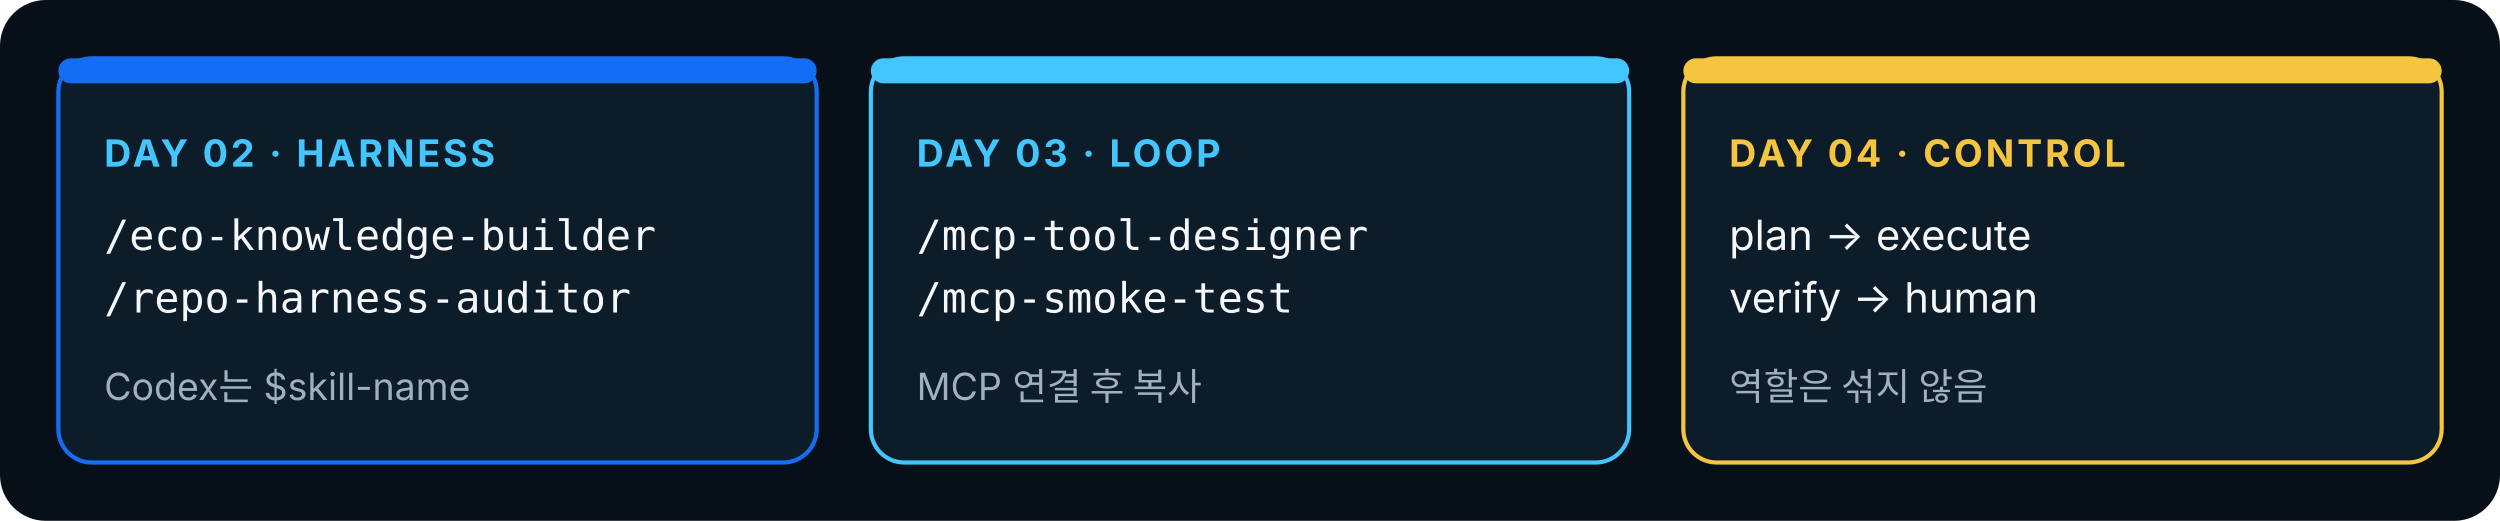
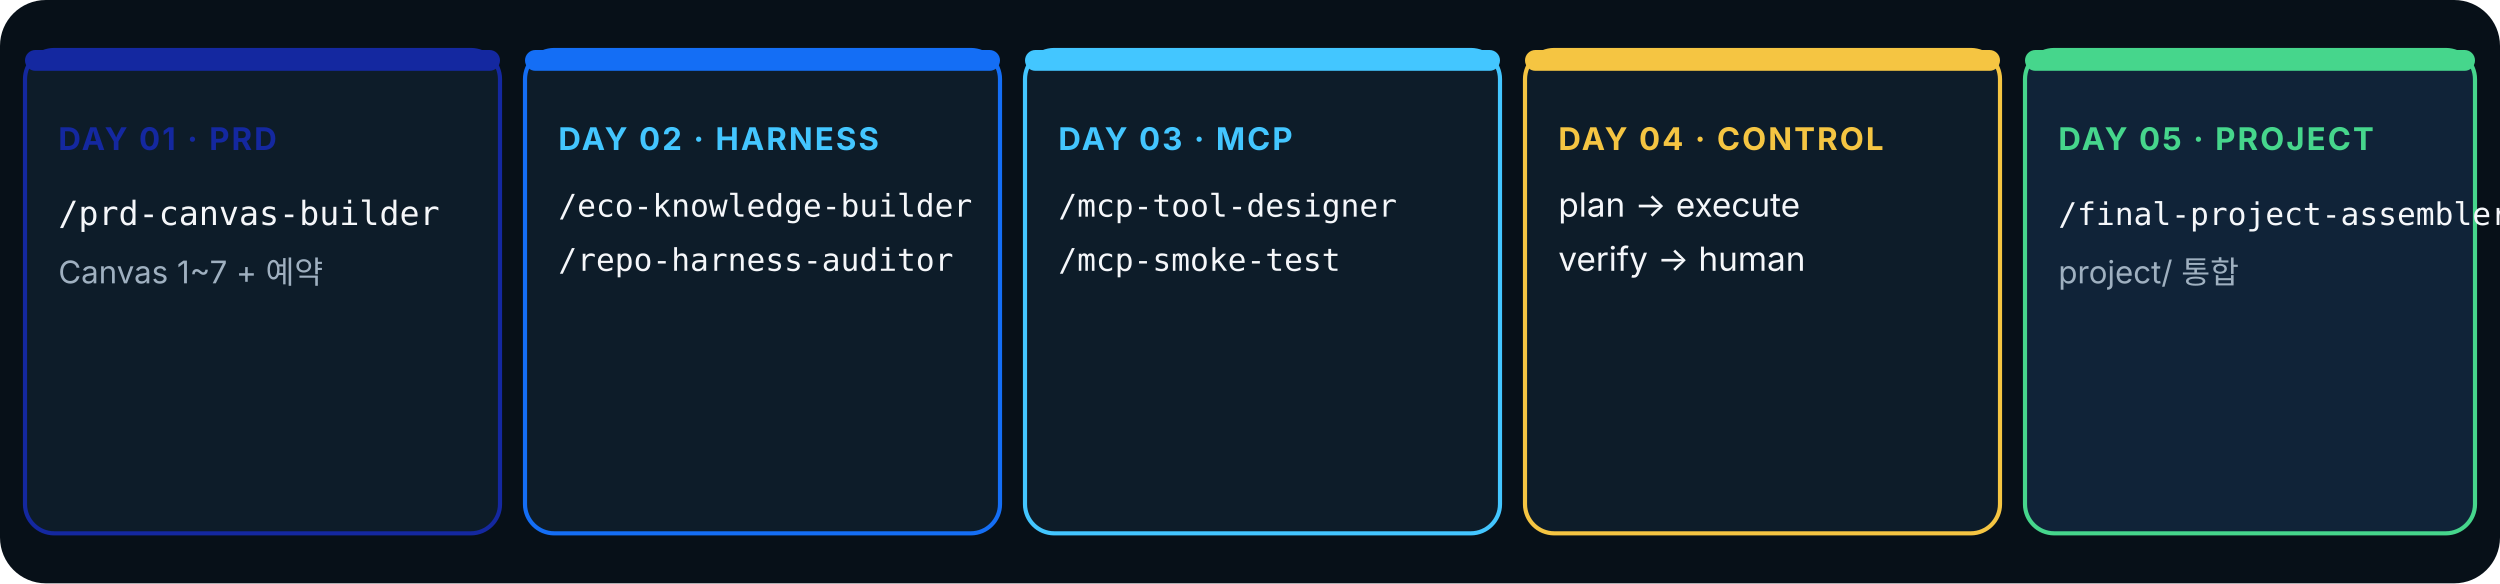
- <svg xmlns="http://www.w3.org/2000/svg" width="1200" height="250" viewBox="0 0 1200 250" role="img" aria-labelledby="title desc">
-   <rect width="1200" height="250" rx="22" fill="#071018" />
+ <svg xmlns="http://www.w3.org/2000/svg" width="100%" viewBox="0 0 1200 280" role="img" aria-labelledby="title desc">
+   <rect width="1200" height="280" rx="22" fill="#071018" />
  <g font-family="-apple-system,BlinkMacSystemFont,'Segoe UI','Noto Sans KR',sans-serif">
-     <g transform="translate(28 28)">
-       <rect width="364" height="194" rx="16" fill="#0D1C29" stroke="#146EF5" stroke-width="2" />
-       <rect width="364" height="12" rx="6" fill="#146EF5" />
-       <text x="22" y="52" fill="#43C6FF" font-size="18" font-weight="700" letter-spacing="1.4">DAY 02 · HARNESS</text>
-       <text x="22" y="92" fill="#F5F7FA" font-size="20" font-family="ui-monospace,SFMono-Regular,Menlo,monospace">/eco-knowledge-builder</text>
-       <text x="22" y="122" fill="#F5F7FA" font-size="20" font-family="ui-monospace,SFMono-Regular,Menlo,monospace">/repo-harness-auditor</text>
-       <text x="22" y="164" fill="#9FB0C0" font-size="18">Codex는 $skill-name</text>
+     <g transform="translate(12 24)">
+       <rect width="228" height="232" rx="14" fill="#0D1C29" stroke="#1428A0" stroke-width="2" />
+       <rect width="228" height="10" rx="5" fill="#1428A0" />
+       <text x="16" y="48" fill="#1428A0" font-size="15" font-weight="700" letter-spacing="1">DAY 01 · PRD</text>
+       <text x="16" y="84" fill="#F5F7FA" font-size="16" font-family="ui-monospace,SFMono-Regular,Menlo,monospace">/prd-canvas-builder</text>
+       <text x="16" y="112" fill="#9FB0C0" font-size="15">Canvas 1~7 + 예약</text>
    </g>
-     <g transform="translate(418 28)">
-       <rect width="364" height="194" rx="16" fill="#0D1C29" stroke="#43C6FF" stroke-width="2" />
-       <rect width="364" height="12" rx="6" fill="#43C6FF" />
-       <text x="22" y="52" fill="#43C6FF" font-size="18" font-weight="700" letter-spacing="1.4">DAY 03 · LOOP</text>
-       <text x="22" y="92" fill="#F5F7FA" font-size="20" font-family="ui-monospace,SFMono-Regular,Menlo,monospace">/mcp-tool-designer</text>
-       <text x="22" y="122" fill="#F5F7FA" font-size="20" font-family="ui-monospace,SFMono-Regular,Menlo,monospace">/mcp-smoke-test</text>
-       <text x="22" y="164" fill="#9FB0C0" font-size="18">MCP 연결 후 복사</text>
+     <g transform="translate(252 24)">
+       <rect width="228" height="232" rx="14" fill="#0D1C29" stroke="#146EF5" stroke-width="2" />
+       <rect width="228" height="10" rx="5" fill="#146EF5" />
+       <text x="16" y="48" fill="#43C6FF" font-size="15" font-weight="700" letter-spacing="1">DAY 02 · HARNESS</text>
+       <text x="16" y="80" fill="#F5F7FA" font-size="15" font-family="ui-monospace,SFMono-Regular,Menlo,monospace">/eco-knowledge-builder</text>
+       <text x="16" y="106" fill="#F5F7FA" font-size="15" font-family="ui-monospace,SFMono-Regular,Menlo,monospace">/repo-harness-auditor</text>
    </g>
-     <g transform="translate(808 28)">
-       <rect width="364" height="194" rx="16" fill="#0D1C29" stroke="#F5C542" stroke-width="2" />
-       <rect width="364" height="12" rx="6" fill="#F5C542" />
-       <text x="22" y="52" fill="#F5C542" font-size="18" font-weight="700" letter-spacing="1.4">DAY 04 · CONTROL</text>
-       <text x="22" y="92" fill="#F5F7FA" font-size="20">plan → execute</text>
-       <text x="22" y="122" fill="#F5F7FA" font-size="20">verify → human</text>
-       <text x="22" y="164" fill="#9FB0C0" font-size="18">역할은 섞지 않음</text>
+     <g transform="translate(492 24)">
+       <rect width="228" height="232" rx="14" fill="#0D1C29" stroke="#43C6FF" stroke-width="2" />
+       <rect width="228" height="10" rx="5" fill="#43C6FF" />
+       <text x="16" y="48" fill="#43C6FF" font-size="15" font-weight="700" letter-spacing="1">DAY 03 · MCP</text>
+       <text x="16" y="80" fill="#F5F7FA" font-size="15" font-family="ui-monospace,SFMono-Regular,Menlo,monospace">/mcp-tool-designer</text>
+       <text x="16" y="106" fill="#F5F7FA" font-size="15" font-family="ui-monospace,SFMono-Regular,Menlo,monospace">/mcp-smoke-test</text>
+     </g>
+     <g transform="translate(732 24)">
+       <rect width="228" height="232" rx="14" fill="#0D1C29" stroke="#F5C542" stroke-width="2" />
+       <rect width="228" height="10" rx="5" fill="#F5C542" />
+       <text x="16" y="48" fill="#F5C542" font-size="15" font-weight="700" letter-spacing="1">DAY 04 · CONTROL</text>
+       <text x="16" y="80" fill="#F5F7FA" font-size="16">plan → execute</text>
+       <text x="16" y="106" fill="#F5F7FA" font-size="16">verify → human</text>
+     </g>
+     <g transform="translate(972 24)">
+       <rect width="216" height="232" rx="14" fill="#102338" stroke="#46D68C" stroke-width="2" />
+       <rect width="216" height="10" rx="5" fill="#46D68C" />
+       <text x="16" y="48" fill="#46D68C" font-size="15" font-weight="700" letter-spacing="1">DAY 05 · PROJECT</text>
+       <text x="16" y="84" fill="#F5F7FA" font-size="15" font-family="ui-monospace,SFMono-Regular,Menlo,monospace">/final-project-assembler</text>
+       <text x="16" y="112" fill="#9FB0C0" font-size="15">project/ 통합</text>
    </g>
  </g>
</svg>
